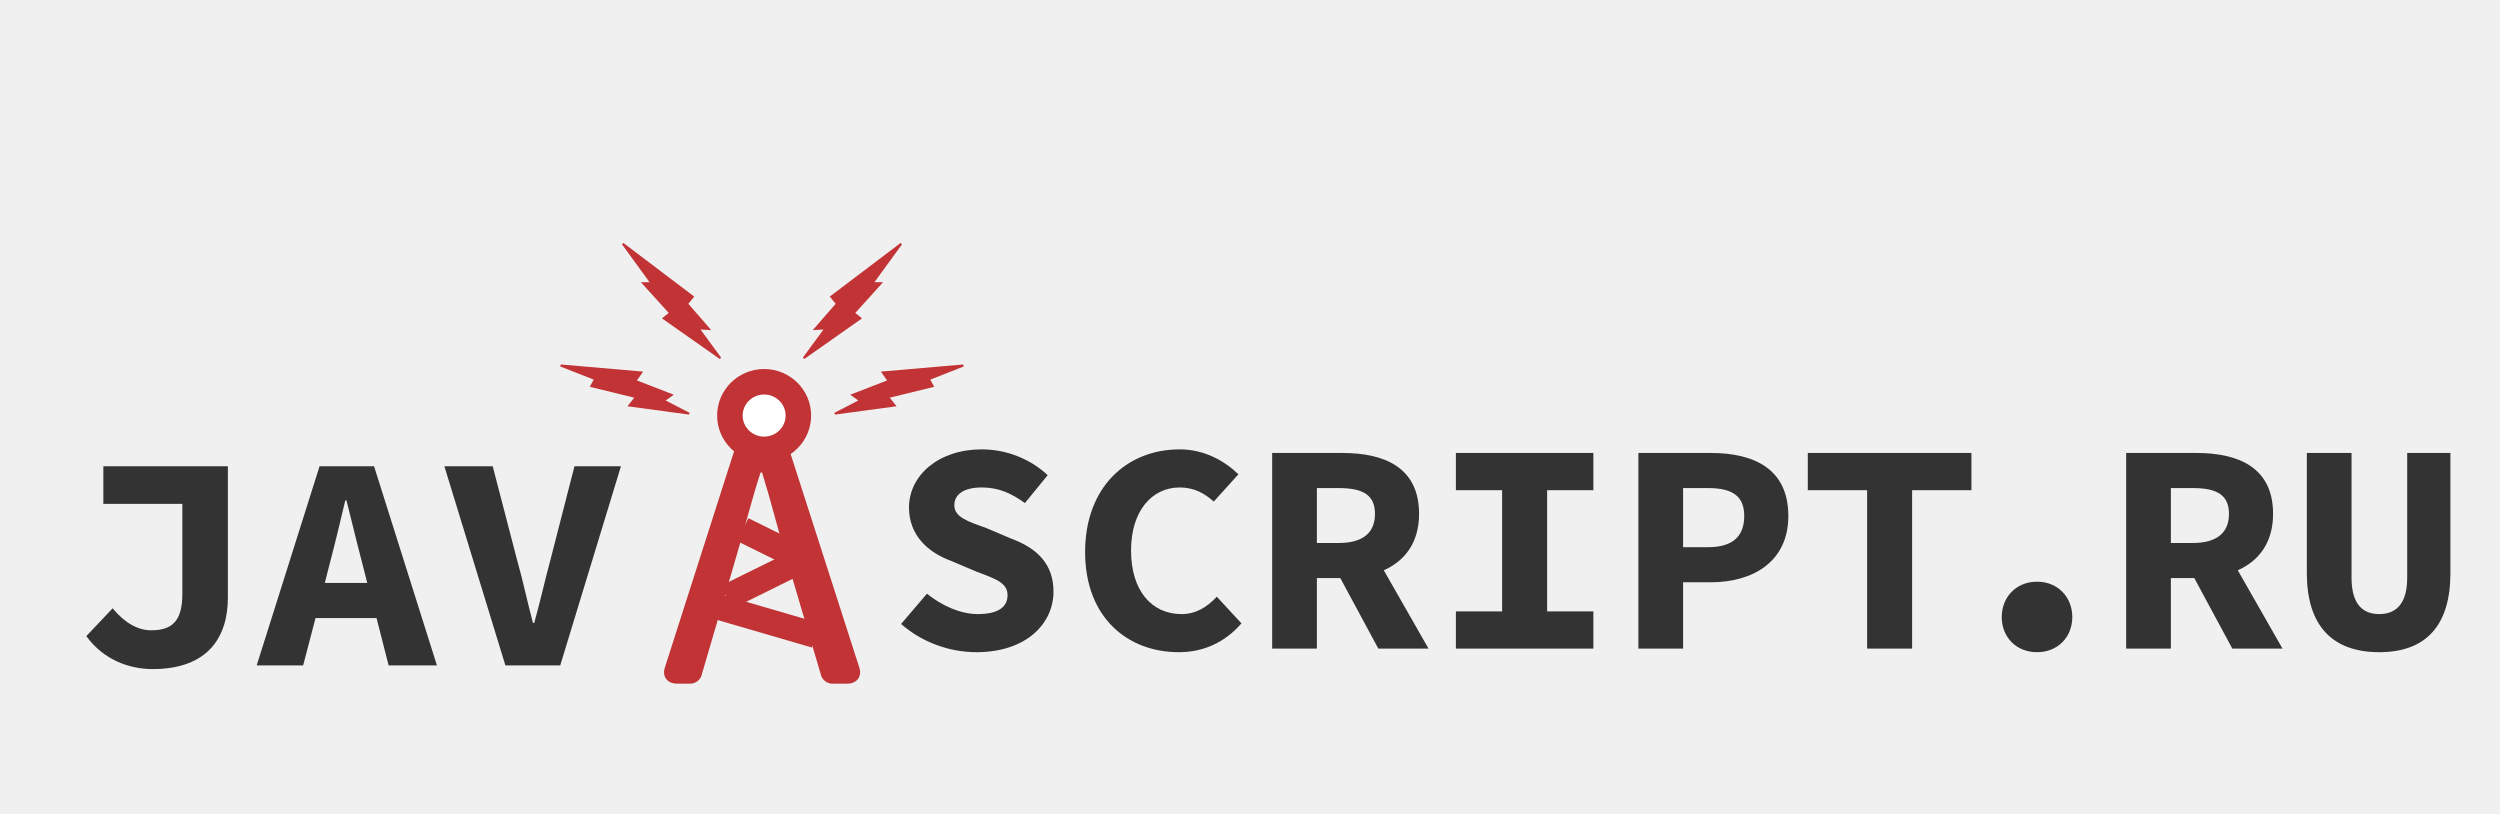
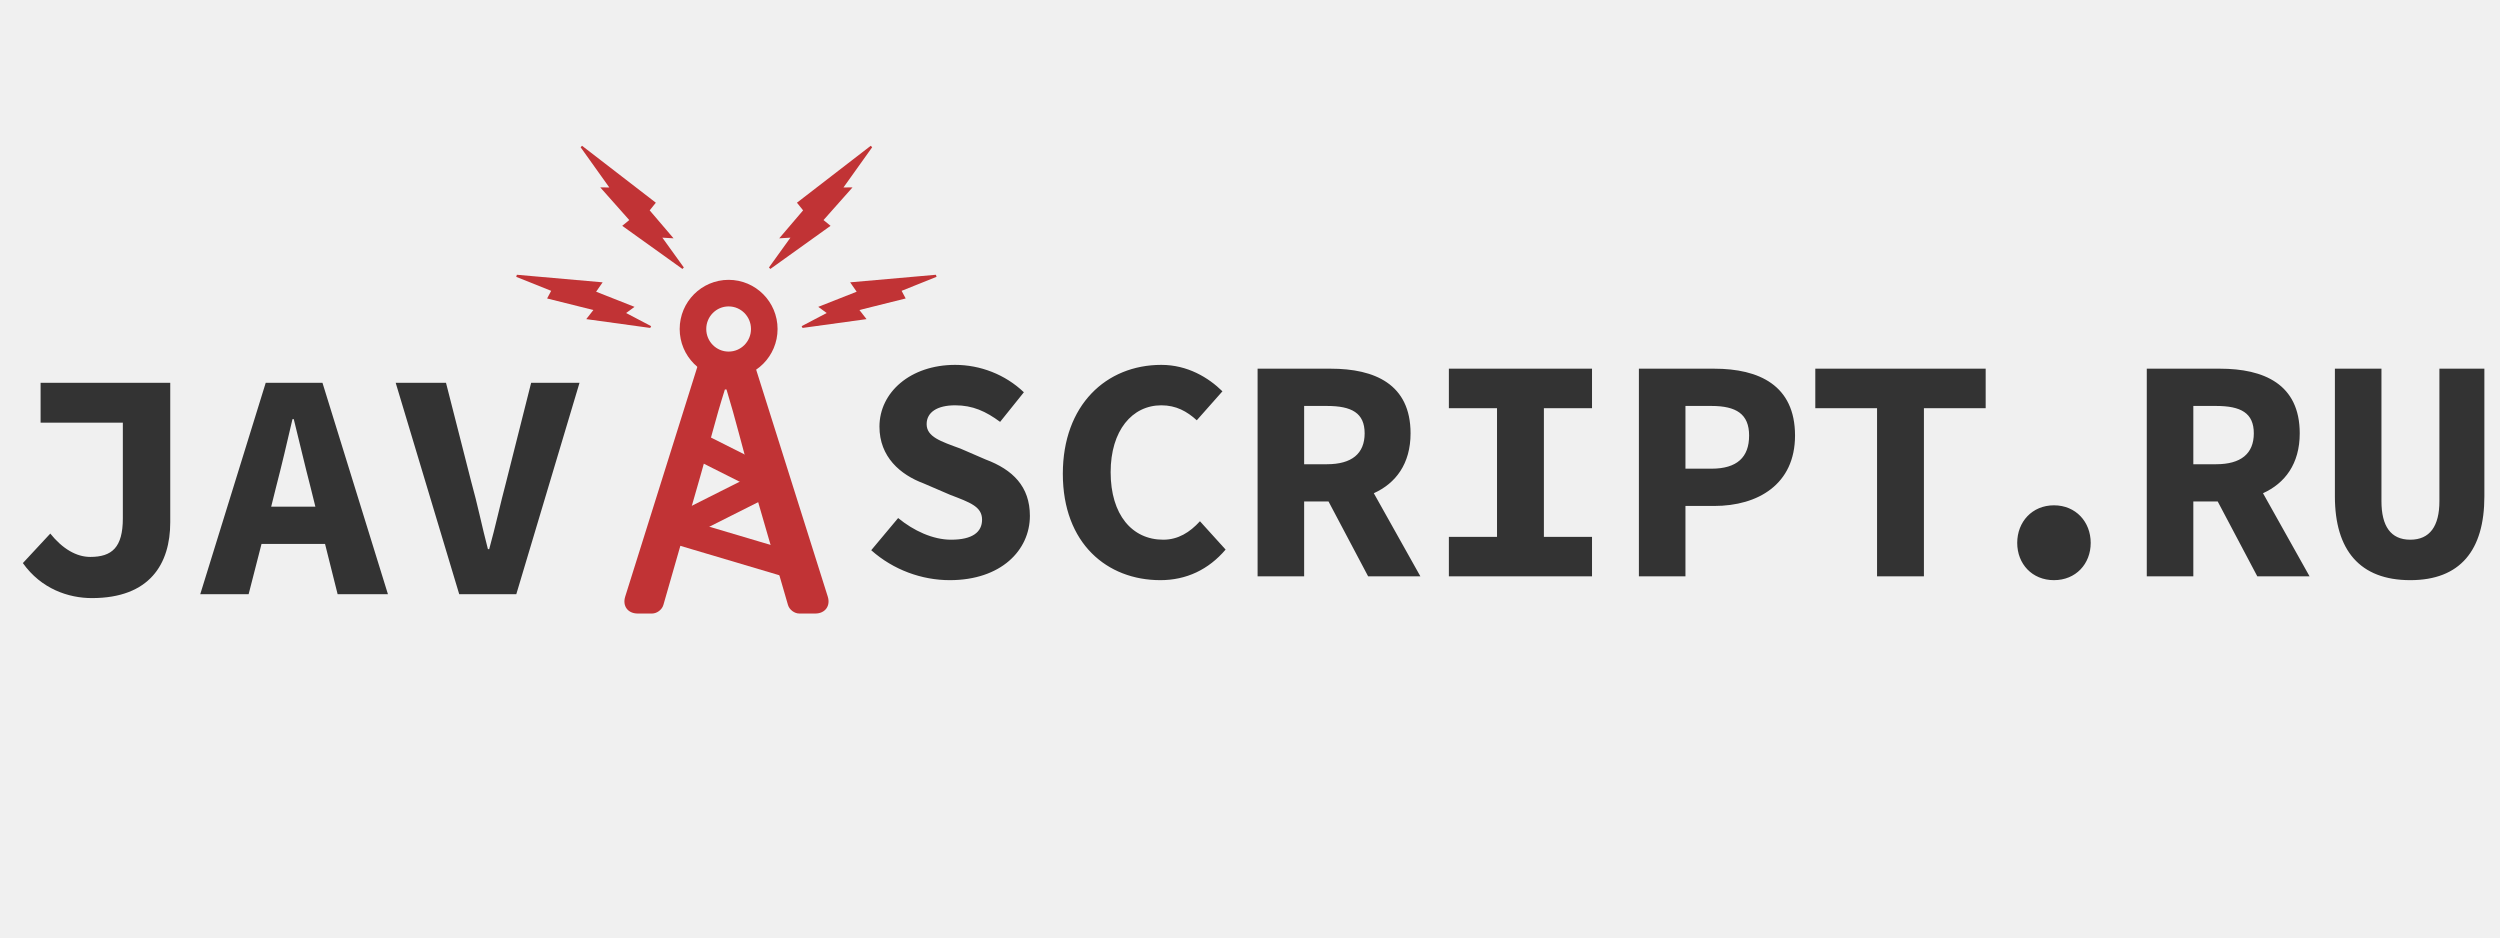
- <svg xmlns="http://www.w3.org/2000/svg" width="252px" height="82px" viewBox="0 0 252 82" version="1.1">
+ <svg xmlns="http://www.w3.org/2000/svg" width="160px" height="60px" viewBox="0 0 160 60" version="1.1">
  <defs />
-   <g id="Page-1" stroke="none" stroke-width="1" fill="none" fill-rule="evenodd">
-     <g id="sitetoolbar__logo2">
-       <g id="Navigation" transform="translate(8, 24)">
-         <g id="JSR_Lesson">
-           <g id="Group-3">
-             <path d="M71.595,21.451 C71.309,20.564 70.305,19.845 69.356,19.845 L68.244,19.845 C67.293,19.845 66.29,20.568 66.008,21.451 L59.013,43.304 C58.729,44.191 59.265,44.911 60.23,44.911 L61.609,44.911 C62.085,44.911 62.577,44.548 62.71,44.094 L66.288,31.861 C67.145,28.953 67.729,26.504 68.664,23.634 L68.819,23.634 C69.715,26.504 70.299,28.953 71.156,31.861 L74.77,44.094 C74.904,44.545 75.393,44.911 75.867,44.911 L77.413,44.911 C78.367,44.911 78.907,44.187 78.623,43.304 L71.595,21.451 L71.595,21.451 Z" id="V" fill="#C13335" />
-             <ellipse id="Oval-4" stroke="#C13335" stroke-width="2.572" fill="#FFFFFF" cx="69.025" cy="17.889" rx="3.451" ry="3.407" />
-             <path d="M66.868,29.389 L71.456,31.653" id="Line" stroke="#C13335" stroke-width="2.572" />
-             <path d="M65.234,32.796 L72.136,36.204" id="Line-2" stroke="#C13335" stroke-width="2.572" transform="translate(68.68495, 34.5) scale(-1, 1) translate(-68.68495, -34.5) " />
-             <path d="M64.462,37.198 L74.202,40.037" id="Line-3" stroke="#C13335" stroke-width="2.572" />
-             <path d="M0.701,40.119 C2.48,42.582 5.134,43.444 7.382,43.444 C13.002,43.444 14.969,40.181 14.969,36.24 L14.969,23 L2.418,23 L2.418,26.787 L10.38,26.787 L10.38,35.87 C10.38,38.641 9.318,39.534 7.226,39.534 C5.884,39.534 4.541,38.764 3.355,37.317 L0.701,40.119 L0.701,40.119 Z M24.742,34.762 L25.21,32.914 C25.741,30.913 26.303,28.573 26.802,26.448 L26.927,26.448 C27.458,28.542 28.02,30.913 28.551,32.914 L29.019,34.762 L24.742,34.762 L24.742,34.762 Z M31.173,43.075 L36.044,43.075 L29.706,23 L24.211,23 L17.873,43.075 L22.556,43.075 L23.805,38.303 L29.956,38.303 L31.173,43.075 L31.173,43.075 Z M42.944,43.075 L48.47,43.075 L54.59,23 L49.907,23 L47.502,32.36 C46.909,34.546 46.472,36.578 45.848,38.795 L45.723,38.795 C45.13,36.578 44.724,34.546 44.099,32.36 L41.664,23 L36.793,23 L42.944,43.075 L42.944,43.075 Z" id="JAV-3" fill="#333333" />
-             <g id="Fill-19-+-Fill-20" transform="translate(47.45487, 0)" fill="#C13335">
-               <path d="M11.952,7.544 L11.271,8.092 L17.097,12.186 L17.234,12.046 L15.156,9.214 L16.239,9.278 L13.929,6.622 L14.524,5.895 L7.38,0.489 L7.243,0.629 L10.02,4.447 L9.146,4.442 L11.952,7.544" id="Fill-19" />
-               <path d="M11.646,16.371 L12.461,15.788 L8.744,14.349 L9.374,13.458 L1.073,12.739 L1.009,12.935 L4.391,14.265 L3.998,14.989 L8.478,16.087 L7.789,16.951 L13.983,17.788 L14.069,17.62 L11.646,16.371" id="Fill-20" />
-             </g>
-             <g id="Fill-19-+-Fill-21" transform="translate(81.08831, 8.903226) scale(-1, 1) translate(-81.08831, -8.903226) translate(72.01236, 0)" fill="#C13335">
-               <path d="M11.952,7.544 L11.271,8.092 L17.097,12.186 L17.234,12.046 L15.156,9.214 L16.239,9.278 L13.929,6.622 L14.524,5.895 L7.38,0.489 L7.243,0.629 L10.02,4.447 L9.146,4.442 L11.952,7.544" id="Fill-19" />
-               <path d="M11.646,16.371 L12.461,15.788 L8.744,14.349 L9.374,13.458 L1.073,12.739 L1.009,12.935 L4.391,14.265 L3.998,14.989 L8.478,16.087 L7.789,16.951 L13.983,17.788 L14.069,17.62 L11.646,16.371" id="Fill-20" />
-             </g>
-             <path d="M82.83,38.898 C84.976,40.773 87.736,41.741 90.434,41.741 C95.401,41.741 98.191,38.898 98.191,35.632 C98.191,32.849 96.535,31.246 93.898,30.279 L91.476,29.25 C89.545,28.555 88.196,28.131 88.196,26.922 C88.196,25.803 89.207,25.137 90.955,25.137 C92.672,25.137 93.929,25.712 95.309,26.71 L97.608,23.897 C95.799,22.204 93.377,21.296 90.955,21.296 C86.632,21.296 83.627,23.897 83.627,27.163 C83.627,30.037 85.651,31.73 87.889,32.547 L90.465,33.636 C92.396,34.361 93.561,34.755 93.561,35.995 C93.561,37.174 92.641,37.9 90.556,37.9 C88.809,37.9 86.939,37.053 85.436,35.843 L82.83,38.898 L82.83,38.898 Z M101.379,31.639 C101.379,38.263 105.672,41.741 110.822,41.741 C113.336,41.741 115.483,40.743 117.138,38.837 L114.655,36.146 C113.674,37.204 112.539,37.9 111.098,37.9 C108.094,37.9 106.009,35.541 106.009,31.488 C106.009,27.526 108.094,25.137 110.914,25.137 C112.355,25.137 113.398,25.712 114.348,26.559 L116.832,23.806 C115.483,22.506 113.459,21.296 110.914,21.296 C105.58,21.296 101.379,25.107 101.379,31.639 L101.379,31.639 L101.379,31.639 Z M124.742,25.198 L126.949,25.198 C129.341,25.198 130.598,25.863 130.598,27.799 C130.598,29.734 129.341,30.732 126.949,30.732 L124.742,30.732 L124.742,25.198 L124.742,25.198 Z M135.994,41.378 L131.487,33.484 C133.602,32.547 135.043,30.702 135.043,27.799 C135.043,23.111 131.548,21.659 127.317,21.659 L120.235,21.659 L120.235,41.378 L124.742,41.378 L124.742,34.271 L127.103,34.271 L130.935,41.378 L135.994,41.378 L135.994,41.378 Z M138.753,41.378 L152.611,41.378 L152.611,37.628 L147.951,37.628 L147.951,25.409 L152.611,25.409 L152.611,21.659 L138.753,21.659 L138.753,25.409 L143.413,25.409 L143.413,37.628 L138.753,37.628 L138.753,41.378 L138.753,41.378 Z M157.149,41.378 L161.656,41.378 L161.656,34.694 L164.446,34.694 C168.677,34.694 172.264,32.638 172.264,28.01 C172.264,23.232 168.769,21.659 164.446,21.659 L157.149,21.659 L157.149,41.378 L157.149,41.378 Z M161.656,31.156 L161.656,25.198 L164.17,25.198 C166.561,25.198 167.818,25.954 167.818,28.01 C167.818,30.067 166.653,31.156 164.17,31.156 L161.656,31.156 L161.656,31.156 Z M180.205,41.378 L184.742,41.378 L184.742,25.409 L190.721,25.409 L190.721,21.659 L174.226,21.659 L174.226,25.409 L180.205,25.409 L180.205,41.378 L180.205,41.378 Z M193.775,38.202 C193.775,40.198 195.216,41.741 197.331,41.741 C199.447,41.741 200.888,40.198 200.888,38.202 C200.888,36.206 199.447,34.634 197.331,34.634 C195.216,34.634 193.775,36.206 193.775,38.202 L193.775,38.202 L193.775,38.202 Z M210.824,25.198 L213.031,25.198 C215.423,25.198 216.68,25.863 216.68,27.799 C216.68,29.734 215.423,30.732 213.031,30.732 L210.824,30.732 L210.824,25.198 L210.824,25.198 Z M222.076,41.378 L217.569,33.484 C219.685,32.547 221.126,30.702 221.126,27.799 C221.126,23.111 217.63,21.659 213.399,21.659 L206.317,21.659 L206.317,41.378 L210.824,41.378 L210.824,34.271 L213.185,34.271 L217.017,41.378 L222.076,41.378 L222.076,41.378 Z M224.529,33.787 C224.529,38.898 226.951,41.741 231.826,41.741 C236.67,41.741 239,38.898 239,33.787 L239,21.659 L234.646,21.659 L234.646,34.24 C234.646,36.599 233.727,37.9 231.826,37.9 C229.925,37.9 229.036,36.599 229.036,34.24 L229.036,21.659 L224.529,21.659 L224.529,33.787 L224.529,33.787 Z" id="SCRIPT.RU" fill="#333333" />
-           </g>
+   <g id="Other" stroke="none" stroke-width="1" fill="none" fill-rule="evenodd">
+     <g id="Logo-New-Header">
+       <g id="Group-3" transform="translate(1, 9)">
+         <path d="M45.871,13.751 L45.137,13.751 C44.508,13.751 43.824,13.861 43.637,14.456 L39.013,29.183 C38.825,29.781 39.179,30.266 39.817,30.266 L40.729,30.266 C41.044,30.266 41.369,30.021 41.457,29.716 L43.822,21.472 C44.389,19.512 44.775,17.861 45.393,15.927 L45.496,15.927 C46.088,17.861 46.474,19.512 47.04,21.472 L49.43,29.716 C49.518,30.019 49.841,30.266 50.155,30.266 L51.177,30.266 C51.807,30.266 52.165,29.778 51.977,29.183 L47.33,14.456 C47.142,13.859 46.499,13.751 45.871,13.751 Z" id="V" fill="#C13335" />
+         <ellipse id="Oval-4" stroke="#C13335" stroke-width="1.701" cx="45.632" cy="12.056" rx="2.282" ry="2.296" />
+         <path d="M44.206,19.806 L47.238,21.332" id="Line" stroke="#C13335" stroke-width="1.701" stroke-linecap="square" />
+         <path d="M43.125,22.102 L47.688,24.398" id="Line-2" stroke="#C13335" stroke-width="1.701" stroke-linecap="square" transform="translate(45.40679, 23.25) scale(-1, 1) translate(-45.40679, -23.25) " />
+         <path d="M42.615,25.068 L49.054,26.981" id="Line-3" stroke="#C13335" stroke-width="1.701" stroke-linecap="square" />
+         <path d="M0.463,27.037 C1.64,28.697 3.394,29.278 4.88,29.278 C8.596,29.278 9.896,27.078 9.896,24.422 L9.896,15.5 L1.598,15.5 L1.598,18.052 L6.862,18.052 L6.862,24.173 C6.862,26.041 6.16,26.643 4.777,26.643 C3.89,26.643 3.002,26.124 2.218,25.149 L0.463,27.037 Z M16.356,23.426 L16.666,22.181 C17.017,20.833 17.388,19.256 17.719,17.824 L17.801,17.824 C18.152,19.235 18.524,20.833 18.875,22.181 L19.184,23.426 L16.356,23.426 Z M20.608,29.029 L23.828,29.029 L19.638,15.5 L16.006,15.5 L11.816,29.029 L14.912,29.029 L15.737,25.813 L19.803,25.813 L20.608,29.029 Z M28.39,29.029 L32.043,29.029 L36.089,15.5 L32.993,15.5 L31.403,21.808 C31.011,23.281 30.722,24.651 30.309,26.145 L30.227,26.145 C29.835,24.651 29.566,23.281 29.153,21.808 L27.544,15.5 L24.324,15.5 L28.39,29.029 Z" id="JAV-3" fill="#333333" />
+         <g id="Fill-19-+-Fill-20" transform="translate(31.37184, 0)" fill="#C13335">
+           <path d="M7.901,5.084 L7.451,5.453 L11.303,8.212 L11.393,8.118 L10.019,6.21 L10.736,6.253 L9.208,4.463 L9.602,3.973 L4.879,0.33 L4.788,0.424 L6.624,2.997 L6.046,2.994 L7.901,5.084" id="Fill-19" />
+           <path d="M7.699,11.033 L8.238,10.639 L5.78,9.67 L6.197,9.069 L0.709,8.585 L0.667,8.717 L2.903,9.613 L2.643,10.102 L5.604,10.841 L5.149,11.424 L9.244,11.988 L9.301,11.874 L7.699,11.033" id="Fill-20" />
        </g>
+         <g id="Fill-19-+-Fill-21" transform="translate(53.04693, 6.314815) scale(-1, 1) translate(-53.04693, -6.314815) translate(46.48736, 0)" fill="#C13335">
+           <path d="M7.901,5.084 L7.451,5.453 L11.303,8.212 L11.393,8.118 L10.019,6.21 L10.736,6.253 L9.208,4.463 L9.602,3.973 L4.879,0.33 L4.788,0.424 L6.624,2.997 L6.046,2.994 L7.901,5.084" id="Fill-19" />
+           <path d="M7.699,11.033 L8.238,10.639 L5.78,9.67 L6.197,9.069 L0.709,8.585 L0.667,8.717 L2.903,9.613 L2.643,10.102 L5.604,10.841 L5.149,11.424 L9.244,11.988 L9.301,11.874 L7.699,11.033" id="Fill-20" />
+         </g>
+         <path d="M54.758,26.214 C56.177,27.477 58.001,28.13 59.785,28.13 C63.068,28.13 64.913,26.214 64.913,24.013 C64.913,22.138 63.818,21.057 62.075,20.405 L60.474,19.712 C59.197,19.243 58.305,18.958 58.305,18.143 C58.305,17.389 58.974,16.94 60.129,16.94 C61.264,16.94 62.095,17.328 63.007,18 L64.528,16.105 C63.332,14.963 61.731,14.352 60.129,14.352 C57.271,14.352 55.285,16.105 55.285,18.306 C55.285,20.242 56.623,21.383 58.102,21.934 L59.805,22.667 C61.082,23.157 61.852,23.422 61.852,24.257 C61.852,25.052 61.244,25.541 59.866,25.541 C58.71,25.541 57.474,24.971 56.481,24.155 L54.758,26.214 Z M67.021,21.322 C67.021,25.786 69.858,28.13 73.263,28.13 C74.925,28.13 76.344,27.457 77.439,26.173 L75.797,24.359 C75.148,25.072 74.398,25.541 73.446,25.541 C71.459,25.541 70.081,23.951 70.081,21.22 C70.081,18.55 71.459,16.94 73.324,16.94 C74.277,16.94 74.966,17.328 75.594,17.898 L77.236,16.044 C76.344,15.167 75.006,14.352 73.324,14.352 C69.797,14.352 67.021,16.92 67.021,21.322 L67.021,21.322 Z M82.465,16.981 L83.925,16.981 C85.506,16.981 86.337,17.429 86.337,18.734 C86.337,20.038 85.506,20.711 83.925,20.711 L82.465,20.711 L82.465,16.981 Z M89.904,27.885 L86.924,22.566 C88.323,21.934 89.276,20.69 89.276,18.734 C89.276,15.575 86.965,14.596 84.168,14.596 L79.486,14.596 L79.486,27.885 L82.465,27.885 L82.465,23.095 L84.026,23.095 L86.56,27.885 L89.904,27.885 Z M91.728,27.885 L100.889,27.885 L100.889,25.358 L97.809,25.358 L97.809,17.124 L100.889,17.124 L100.889,14.596 L91.728,14.596 L91.728,17.124 L94.809,17.124 L94.809,25.358 L91.728,25.358 L91.728,27.885 Z M103.889,27.885 L106.869,27.885 L106.869,23.381 L108.713,23.381 C111.51,23.381 113.882,21.995 113.882,18.877 C113.882,15.656 111.571,14.596 108.713,14.596 L103.889,14.596 L103.889,27.885 Z M106.869,20.996 L106.869,16.981 L108.531,16.981 C110.112,16.981 110.943,17.491 110.943,18.877 C110.943,20.262 110.172,20.996 108.531,20.996 L106.869,20.996 Z M119.131,27.885 L122.131,27.885 L122.131,17.124 L126.083,17.124 L126.083,14.596 L115.179,14.596 L115.179,17.124 L119.131,17.124 L119.131,27.885 Z M128.102,25.745 C128.102,27.09 129.055,28.13 130.453,28.13 C131.852,28.13 132.805,27.09 132.805,25.745 C132.805,24.4 131.852,23.34 130.453,23.34 C129.055,23.34 128.102,24.4 128.102,25.745 L128.102,25.745 Z M139.373,16.981 L140.833,16.981 C142.413,16.981 143.244,17.429 143.244,18.734 C143.244,20.038 142.413,20.711 140.833,20.711 L139.373,20.711 L139.373,16.981 Z M146.812,27.885 L143.832,22.566 C145.231,21.934 146.183,20.69 146.183,18.734 C146.183,15.575 143.873,14.596 141.076,14.596 L136.394,14.596 L136.394,27.885 L139.373,27.885 L139.373,23.095 L140.934,23.095 L143.467,27.885 L146.812,27.885 Z M148.433,22.769 C148.433,26.214 150.034,28.13 153.257,28.13 C156.46,28.13 158,26.214 158,22.769 L158,14.596 L155.122,14.596 L155.122,23.075 C155.122,24.665 154.514,25.541 153.257,25.541 C152.001,25.541 151.413,24.665 151.413,23.075 L151.413,14.596 L148.433,14.596 L148.433,22.769 Z" id="SCRIPT.RU" fill="#333333" />
      </g>
    </g>
  </g>
</svg>
